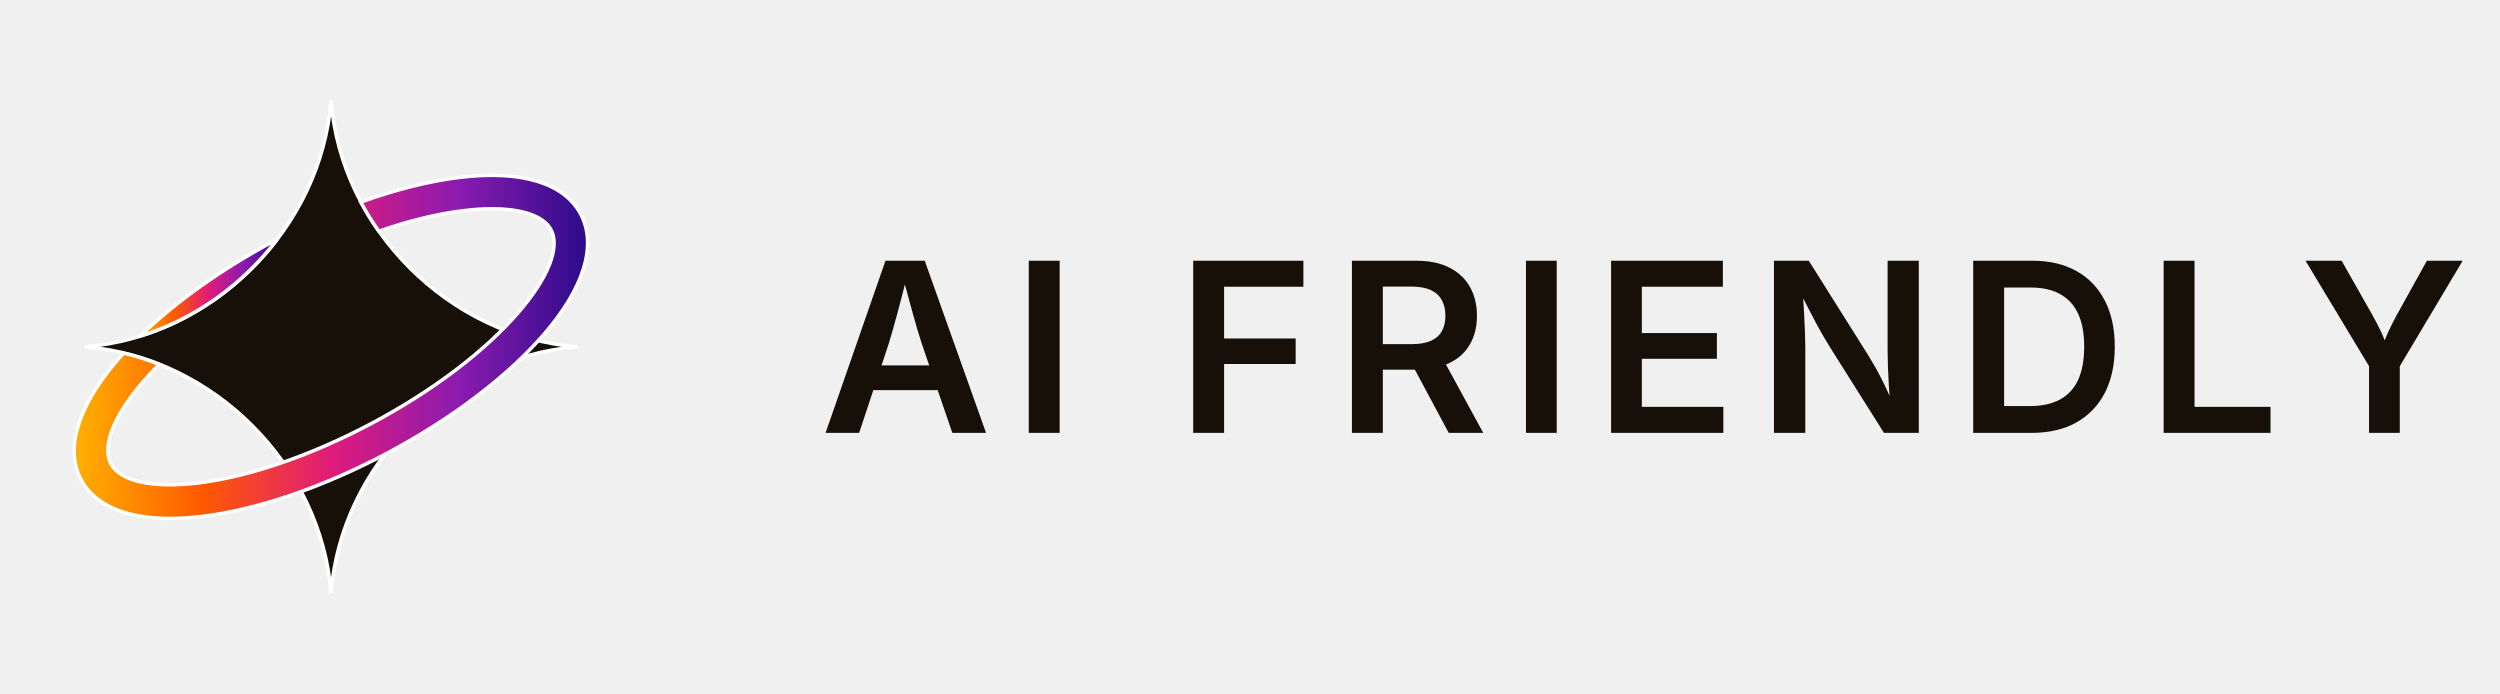
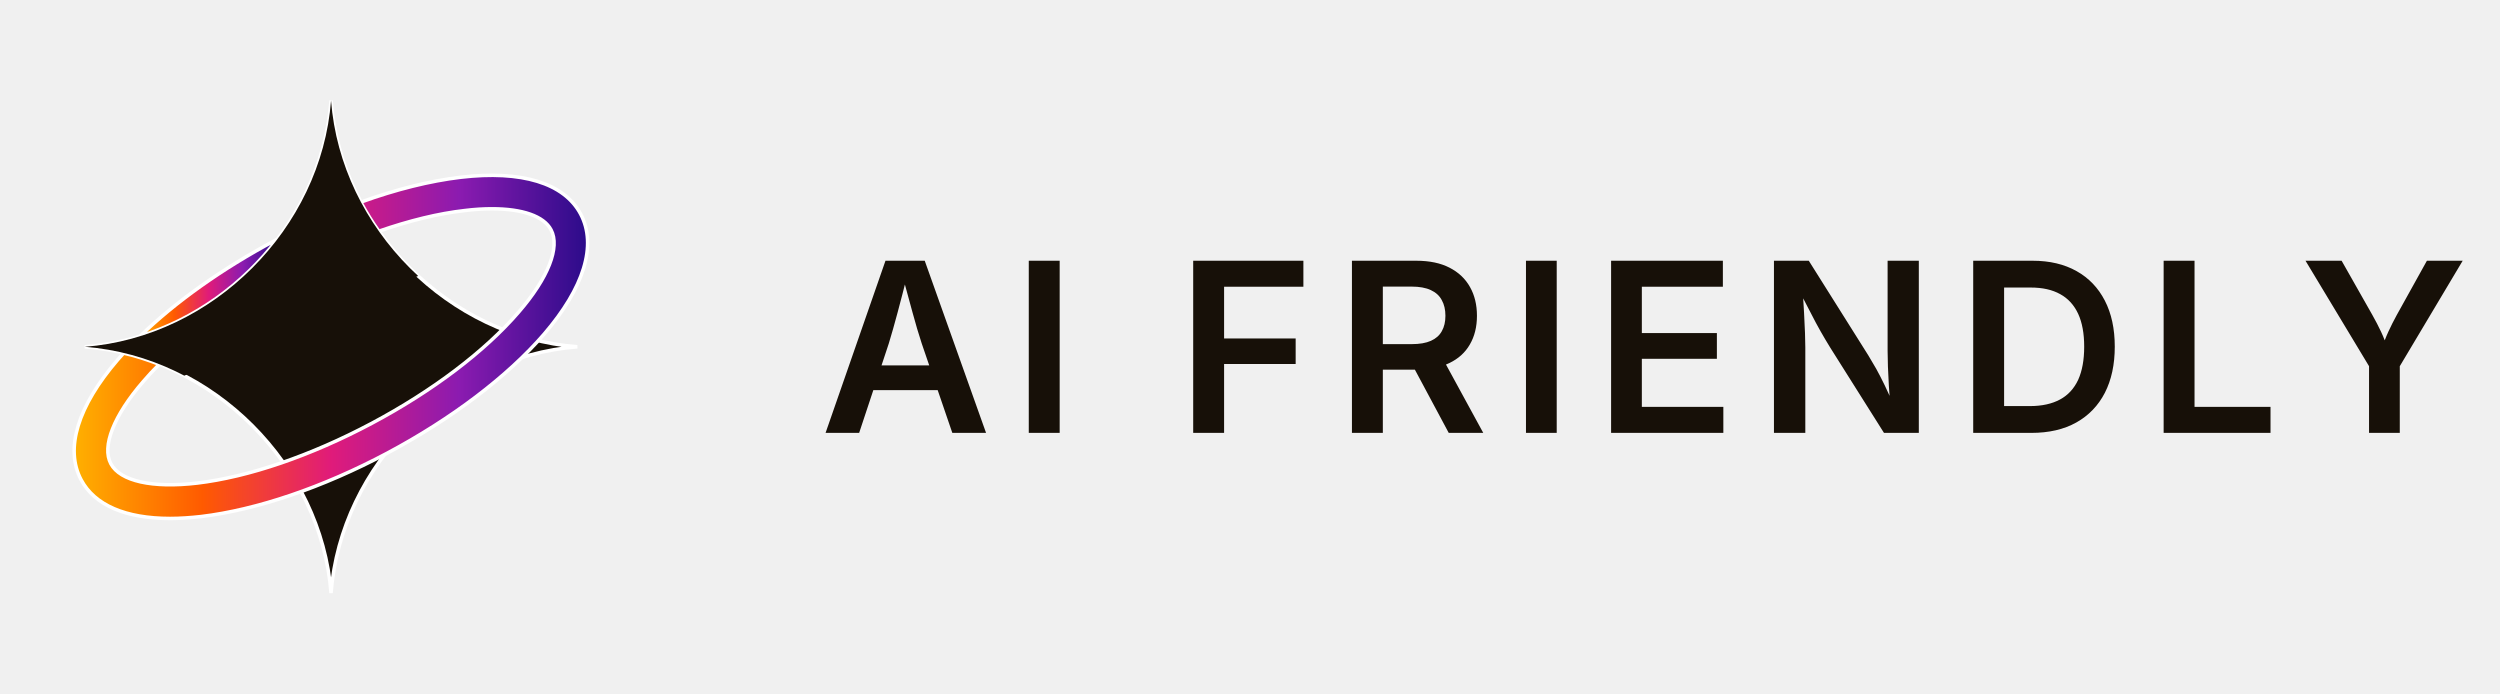
<svg xmlns="http://www.w3.org/2000/svg" width="158.587" height="44" viewBox="0 0 158.587 44" role="img">
  <defs>
    <linearGradient id="spec" x1="10" y1="6" x2="54" y2="58" gradientUnits="userSpaceOnUse">
      <stop offset="0" stop-color="#ffb000" />
      <stop offset=".27" stop-color="#ff6a00" />
      <stop offset=".52" stop-color="#e01b7a" />
      <stop offset=".74" stop-color="#8b1bb0" />
      <stop offset="1" stop-color="#2b0b8a" />
    </linearGradient>
-     <linearGradient id="specwide" x1="0" y1="0" x2="1" y2="0">
+     <linearGradient id="specwide" x1="0" y1="0" x2="1" y2="1">
      <stop offset="0" stop-color="#ffb000" />
      <stop offset=".25" stop-color="#ff5a00" />
      <stop offset=".5" stop-color="#d81b7a" />
      <stop offset=".75" stop-color="#7b1fa2" />
      <stop offset="1" stop-color="#2b0b8a" />
    </linearGradient>
  </defs>
  <g transform="translate(1.00 2.00) scale(0.11111)">
    <defs>
      <linearGradient id="g1m1" gradientUnits="userSpaceOnUse" x1="70.949" y1="146.286" x2="149.285" y2="146.286">
        <stop offset="0" stop-color="#FFB000" />
        <stop offset="0.25" stop-color="#FF5A00" />
        <stop offset="0.5" stop-color="#E01B7A" />
        <stop offset="0.75" stop-color="#8B1BB0" />
        <stop offset="1" stop-color="#2B0B8A" />
      </linearGradient>
      <linearGradient id="g2m1" gradientUnits="userSpaceOnUse" x1="33.495" y1="180" x2="326.505" y2="180">
        <stop offset="0" stop-color="#FFB000" />
        <stop offset="0.25" stop-color="#FF5A00" />
        <stop offset="0.5" stop-color="#E01B7A" />
        <stop offset="0.75" stop-color="#8B1BB0" />
        <stop offset="1" stop-color="#2B0B8A" />
      </linearGradient>
    </defs>
+     <clipPath id="ulm1" clipPathUnits="userSpaceOnUse">
+       <polygon points="-364.9,393.1 690.9,-57.1 494.8,-517.1 -561.1,-66.8" />
+     </clipPath>
    <path d="M180,39.4c-5.6,73.1-67.5,135-140.6,140.6c73.1,5.6,135,67.5,140.6,140.6c5.6-73.1,67.5-135,140.6-140.6C247.5,174.4,185.6,112.5,180,39.4z" fill="#171008" stroke="#FFFFFF" stroke-width="2" />
    <path d="M149.3,118.6c-0.5,0.3-1,0.5-1.5,0.8c-30,16-56.7,35-76.8,54.5C102.1,164.3,129.6,144.5,149.3,118.6z" fill="url(#g1m1)" stroke="#FFFFFF" stroke-width="2" />
    <path d="M322.5,104.2c-9.4-17.7-33.7-25.1-68.5-21c-17.5,2.1-36.9,6.9-57,14.2c3.1,5.8,6.5,11.3,10.3,16.6c17.3-6,33.9-10.1,49-11.8c5.6-0.7,10.8-1,15.6-1c17.4,0,29.6,4.2,33.7,12c5.3,9.9-1.6,27.5-18.5,47c-19.3,22.4-49.1,45-83.9,63.5c-34.8,18.5-70.2,30.6-99.6,34.1c-25.6,3-44-1.1-49.3-11c-5.3-9.9,1.6-27.5,18.5-47c2.8-3.3,5.9-6.6,9.1-9.8c-6.6-2.6-13.4-4.8-20.3-6.4c-1.1,1.3-2.3,2.5-3.4,3.8c-22.8,26.5-30.3,50.8-20.9,68.5c7.7,14.5,25.4,22.1,50.8,22.1c5.5,0,11.5-0.4,17.7-1.1c31.7-3.8,69.5-16.6,106.3-36.2c36.8-19.6,68.6-43.7,89.5-67.9C324.5,146.2,331.9,121.9,322.5,104.2z" fill="url(#g2m1)" stroke="#FFFFFF" stroke-width="2" />
+     <path d="M180,39.4c-5.6,73.1-67.5,135-140.6,140.6c73.1,5.6,135,67.5,140.6,140.6c5.6-73.1,67.5-135,140.6-140.6C247.5,174.4,185.6,112.5,180,39.4z" fill="#171008" clip-path="url(#ulm1)" />
  </g>
  <path d="M52.37 27.46 56.17 16.54H58.66L62.55 27.46H60.41L58.47 21.79Q58.18 20.91 57.88 19.80Q57.57 18.69 57.19 17.27H57.60Q57.24 18.70 56.94 19.82Q56.64 20.94 56.38 21.79L54.50 27.46ZM54.58 24.75V23.18H60.33V24.75Z M67.22 16.54V27.46H65.26V16.54Z M75.69 27.46V16.54H82.68V18.19H77.65V21.47H82.19V23.09H77.65V27.46Z M85.76 27.46V16.54H89.84Q91.10 16.54 91.95 16.98Q92.81 17.42 93.25 18.21Q93.69 18.99 93.69 20.03Q93.69 21.08 93.24 21.85Q92.80 22.62 91.94 23.03Q91.08 23.45 89.81 23.45H86.90V21.83H89.55Q90.30 21.83 90.77 21.62Q91.24 21.41 91.46 21.01Q91.69 20.61 91.69 20.03Q91.69 19.45 91.46 19.04Q91.24 18.62 90.76 18.40Q90.29 18.18 89.54 18.18H87.72V27.46ZM91.90 27.46 89.25 22.51H91.39L94.09 27.46Z M98.75 16.54V27.46H96.80V16.54Z M102.20 27.46V16.54H109.29V18.19H104.15V21.13H108.91V22.76H104.15V25.81H109.32V27.46Z M112.53 27.46V16.54H114.74L118.52 22.55Q118.75 22.93 119.02 23.40Q119.28 23.87 119.56 24.45Q119.85 25.04 120.13 25.75H119.91Q119.86 25.13 119.82 24.48Q119.78 23.83 119.76 23.25Q119.74 22.67 119.74 22.27V16.54H121.72V27.46H119.51L116.10 22.05Q115.78 21.53 115.49 21.02Q115.20 20.51 114.88 19.88Q114.55 19.24 114.08 18.34H114.35Q114.40 19.13 114.44 19.85Q114.48 20.56 114.50 21.13Q114.52 21.69 114.52 22.04V27.46Z M128.86 27.46H126.10V25.76H128.76Q129.91 25.76 130.68 25.34Q131.44 24.93 131.83 24.09Q132.21 23.25 132.21 21.99Q132.21 20.74 131.83 19.91Q131.44 19.07 130.69 18.66Q129.94 18.24 128.82 18.24H126.05V16.54H128.94Q130.56 16.54 131.73 17.20Q132.89 17.85 133.52 19.07Q134.15 20.29 134.15 21.99Q134.15 23.69 133.52 24.92Q132.89 26.14 131.71 26.80Q130.53 27.46 128.86 27.46ZM127.13 16.54V27.46H125.17V16.54Z M137.25 27.46V16.54H139.21V25.81H144.03V27.46Z M150.28 27.46V23.23L146.25 16.54H148.54L150.49 19.98Q150.80 20.53 151.04 21.04Q151.28 21.55 151.53 22.30H151.02Q151.27 21.55 151.51 21.03Q151.75 20.51 152.04 19.98L153.95 16.54H156.22L152.23 23.23V27.46Z" fill="#171008" />
</svg>
